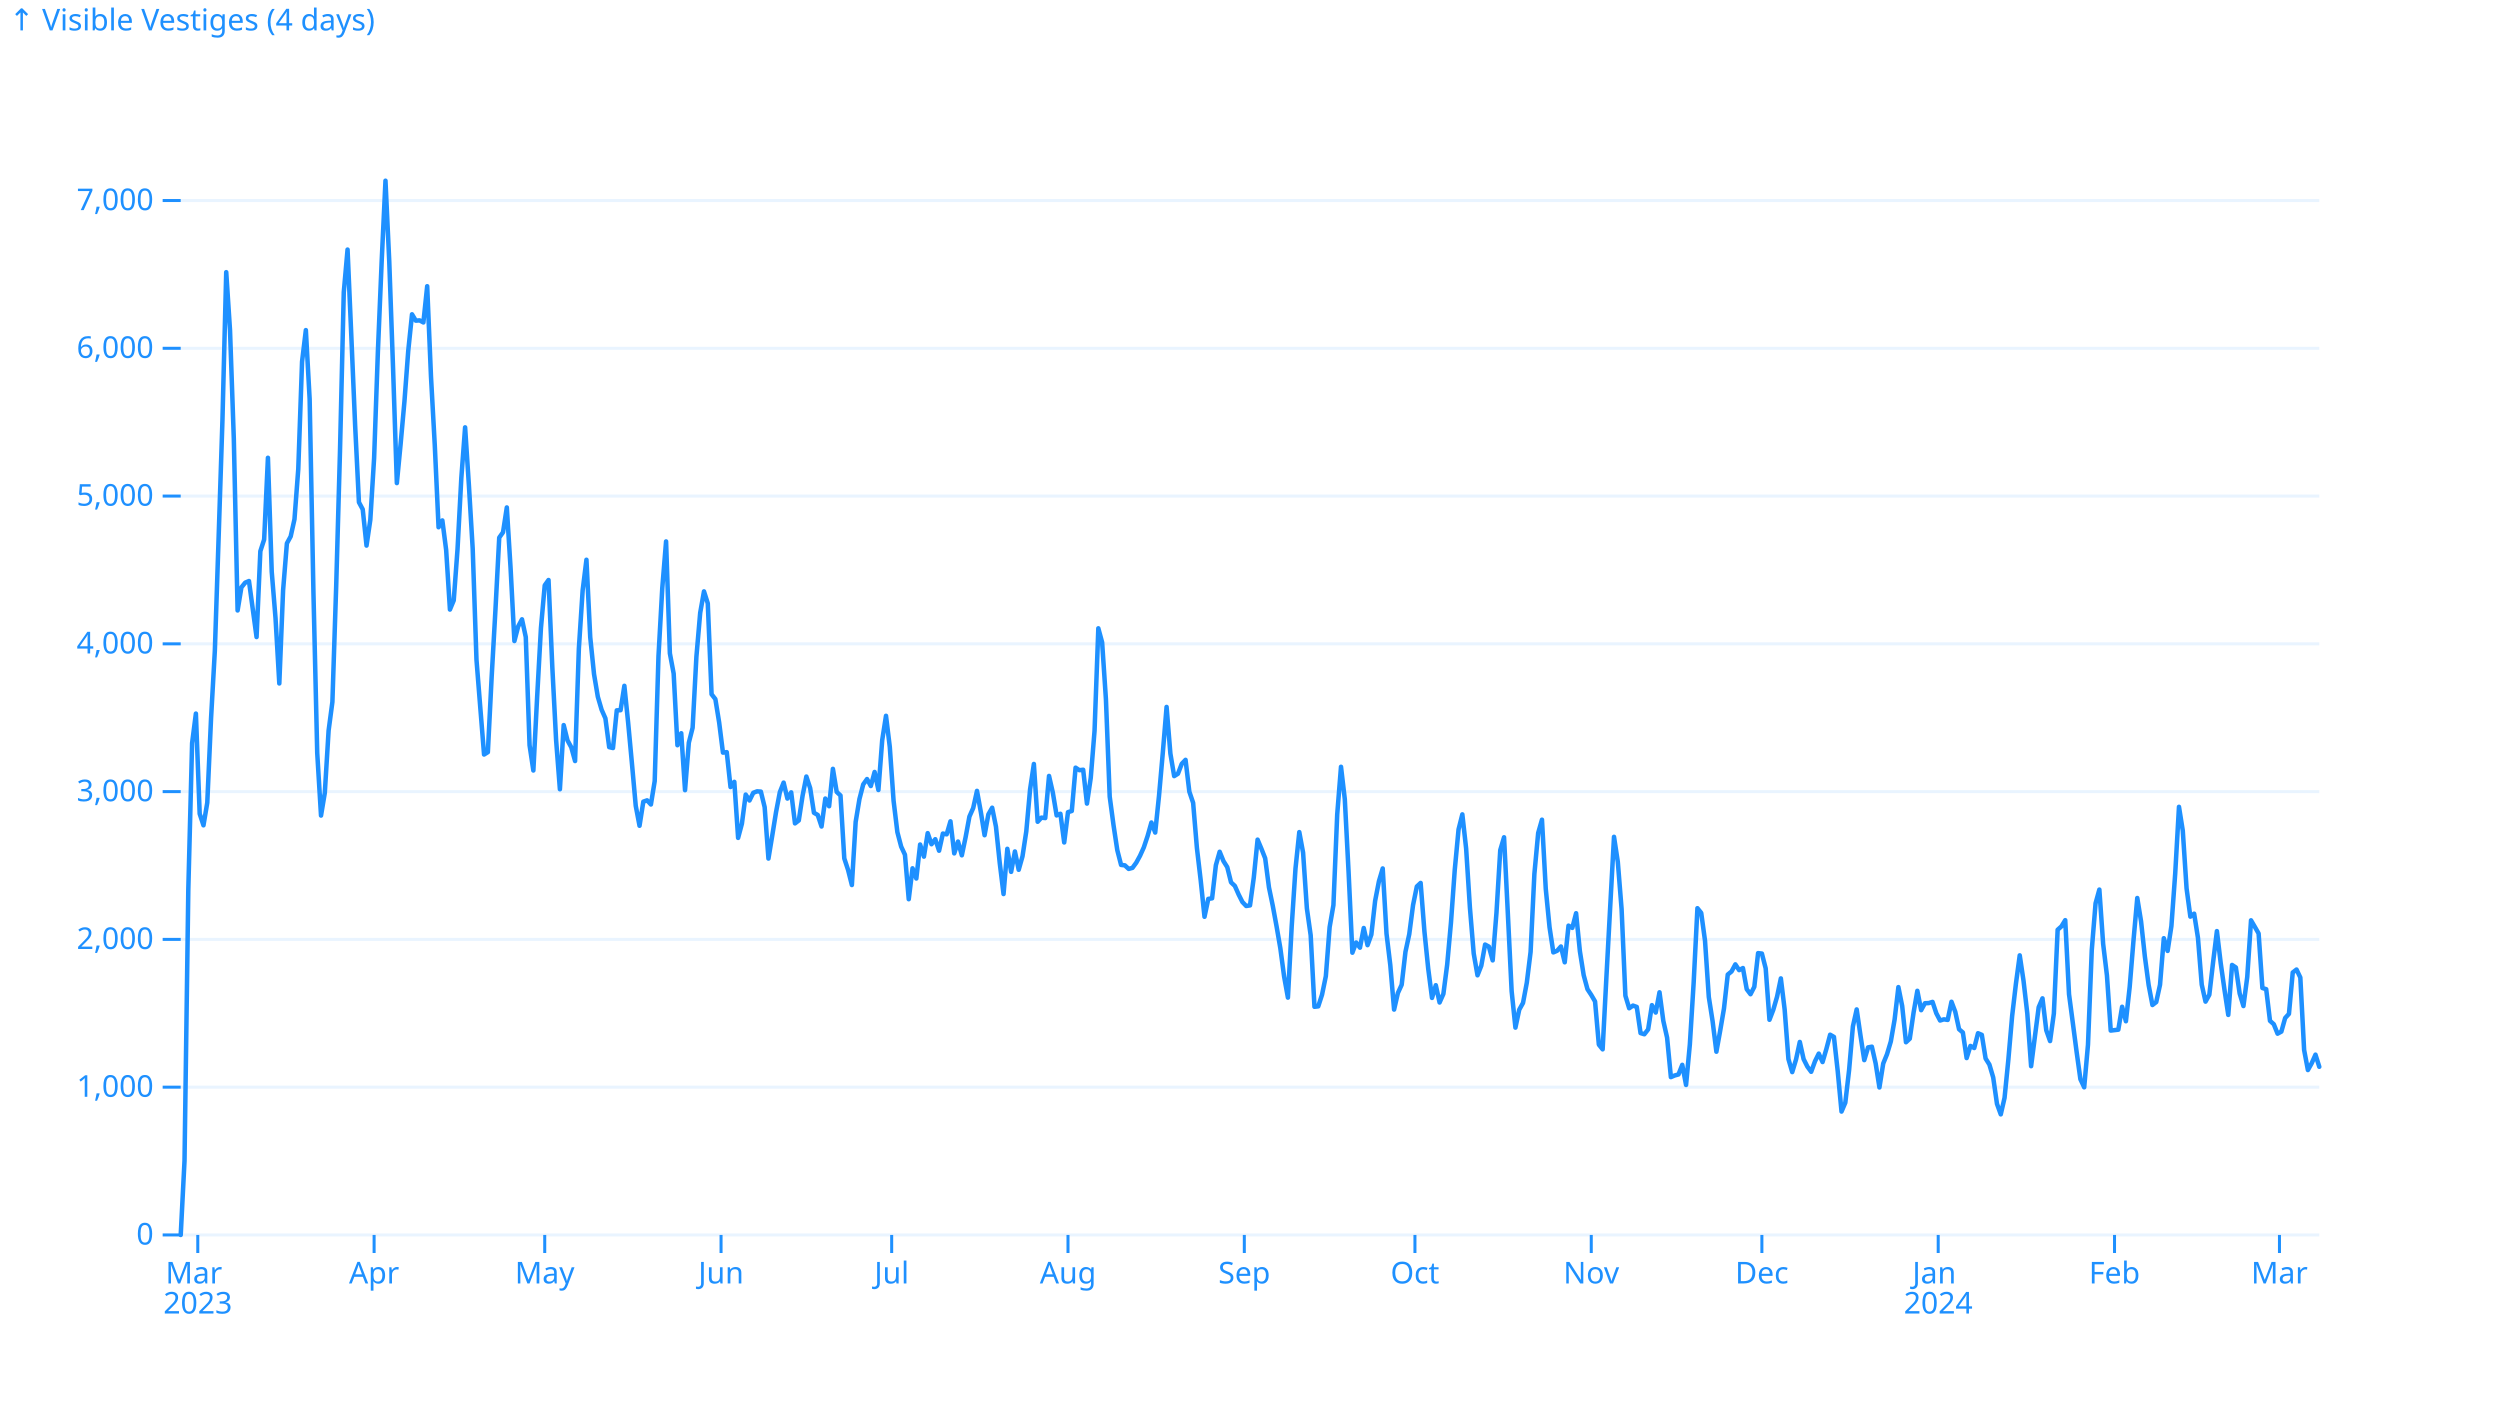
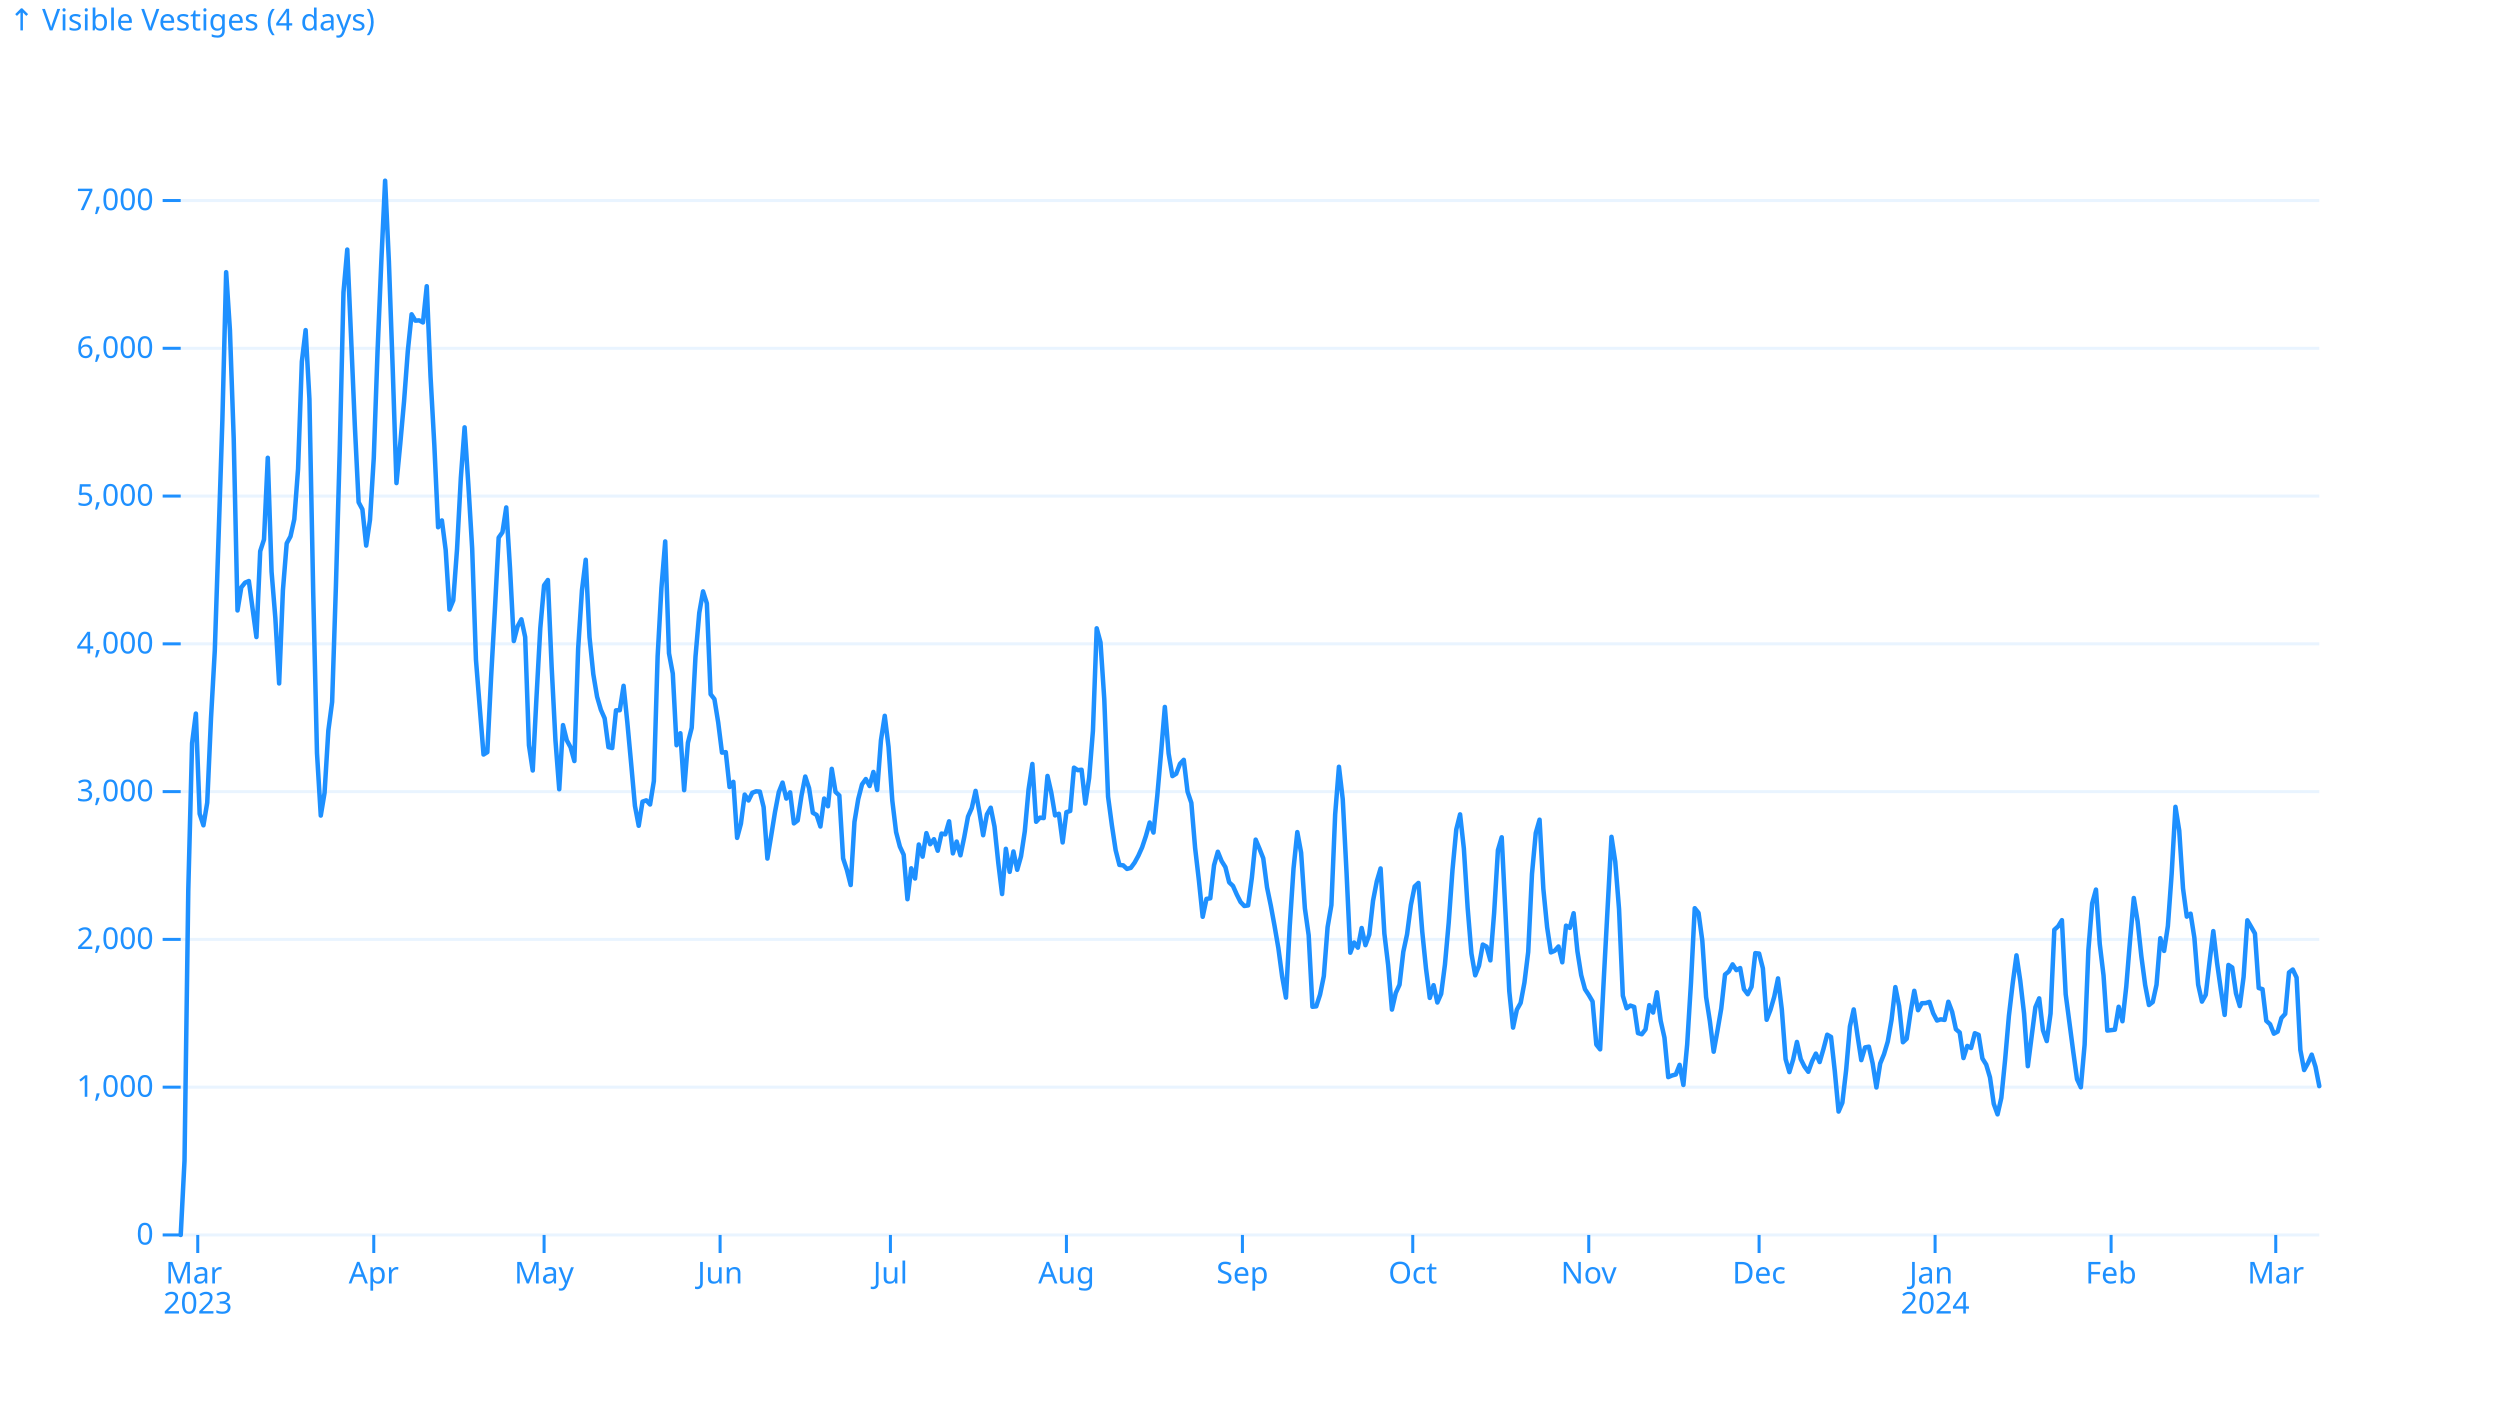
<svg xmlns="http://www.w3.org/2000/svg" class="plot-d6a7b5" fill="currentColor" font-family="system-ui, sans-serif" font-size="10" text-anchor="middle" width="830" height="470" viewBox="0 0 830 470" color="#1e90ff">
  <style>:where(.plot-d6a7b5){--plot-background: white;display:block;height:intrinsic;max-width:100%}:where(.plot-d6a7b5 text),:where(.plot-d6a7b5 tspan){white-space:pre}</style>
  <g aria-label="y-grid" stroke="currentColor" stroke-opacity=".1">
    <line x1="60" x2="770" y1="410" y2="410" />
    <line x1="60" x2="770" y1="360.939" y2="360.939" />
    <line x1="60" x2="770" y1="311.878" y2="311.878" />
    <line x1="60" x2="770" y1="262.817" y2="262.817" />
    <line x1="60" x2="770" y1="213.757" y2="213.757" />
    <line x1="60" x2="770" y1="164.696" y2="164.696" />
    <line x1="60" x2="770" y1="115.635" y2="115.635" />
    <line x1="60" x2="770" y1="66.574" y2="66.574" />
  </g>
  <g aria-label="y-axis tick" fill="none" stroke="currentColor">
    <path transform="translate(60,410)" d="M0,0L-6,0" />
    <path transform="translate(60,360.9392)" d="M0,0L-6,0" />
    <path transform="translate(60,311.8783)" d="M0,0L-6,0" />
    <path transform="translate(60,262.8175)" d="M0,0L-6,0" />
    <path transform="translate(60,213.7567)" d="M0,0L-6,0" />
    <path transform="translate(60,164.6958)" d="M0,0L-6,0" />
    <path transform="translate(60,115.635)" d="M0,0L-6,0" />
    <path transform="translate(60,66.57415)" d="M0,0L-6,0" />
  </g>
  <g aria-label="y-axis tick label" text-anchor="end" font-variant="tabular-nums">
    <text y=".32em" transform="translate(-9,0) translate(60,410)">0</text>
    <text y=".32em" transform="translate(-9,0) translate(60,360.9392)">1,000</text>
    <text y=".32em" transform="translate(-9,0) translate(60,311.8783)">2,000</text>
    <text y=".32em" transform="translate(-9,0) translate(60,262.8175)">3,000</text>
    <text y=".32em" transform="translate(-9,0) translate(60,213.7567)">4,000</text>
    <text y=".32em" transform="translate(-9,0) translate(60,164.6958)">5,000</text>
    <text y=".32em" transform="translate(-9,0) translate(60,115.635)">6,000</text>
    <text y=".32em" transform="translate(-9,0) translate(60,66.57415)">7,000</text>
  </g>
  <g aria-label="y-axis label" text-anchor="start">
    <text y=".71em" transform="translate(-57,-57) translate(60,60)">↑ Visible Vestiges (4 days)</text>
  </g>
  <g aria-label="x-axis tick" fill="none" stroke="currentColor">
-     <path transform="translate(65.66489,410)" d="M0,0L0,6" />
-     <path transform="translate(124.2021,410)" d="M0,0L0,6" />
-     <path transform="translate(180.8511,410)" d="M0,0L0,6" />
-     <path transform="translate(239.3883,410)" d="M0,0L0,6" />
-     <path transform="translate(296.0372,410)" d="M0,0L0,6" />
-     <path transform="translate(354.5745,410)" d="M0,0L0,6" />
-     <path transform="translate(413.1117,410)" d="M0,0L0,6" />
-     <path transform="translate(469.7606,410)" d="M0,0L0,6" />
-     <path transform="translate(528.2979,410)" d="M0,0L0,6" />
-     <path transform="translate(584.9468,410)" d="M0,0L0,6" />
-     <path transform="translate(643.484,410)" d="M0,0L0,6" />
-     <path transform="translate(702.0213,410)" d="M0,0L0,6" />
-     <path transform="translate(756.7819,410)" d="M0,0L0,6" />
+     <path transform="translate(65.65487,410)" d="M0,0L0,6" />
+     <path transform="translate(124.0885,410)" d="M0,0L0,6" />
+     <path transform="translate(180.6372,410)" d="M0,0L0,6" />
+     <path transform="translate(239.0708,410)" d="M0,0L0,6" />
+     <path transform="translate(295.6195,410)" d="M0,0L0,6" />
+     <path transform="translate(354.0531,410)" d="M0,0L0,6" />
+     <path transform="translate(412.4867,410)" d="M0,0L0,6" />
+     <path transform="translate(469.0354,410)" d="M0,0L0,6" />
+     <path transform="translate(527.469,410)" d="M0,0L0,6" />
+     <path transform="translate(584.0177,410)" d="M0,0L0,6" />
+     <path transform="translate(642.4513,410)" d="M0,0L0,6" />
+     <path transform="translate(700.885,410)" d="M0,0L0,6" />
+     <path transform="translate(755.5487,410)" d="M0,0L0,6" />
  </g>
  <g aria-label="x-axis tick label" font-variant="tabular-nums">
-     <text transform="translate(0,9) translate(65.66489,410)">
+     <text transform="translate(0,9) translate(65.65487,410)">
      <tspan x="0" y=".71em">Mar</tspan>
      <tspan x="0" dy="1em">2023</tspan>
    </text>
-     <text y=".71em" transform="translate(0,9) translate(124.2021,410)">Apr</text>
-     <text y=".71em" transform="translate(0,9) translate(180.8511,410)">May</text>
-     <text y=".71em" transform="translate(0,9) translate(239.3883,410)">Jun</text>
-     <text y=".71em" transform="translate(0,9) translate(296.0372,410)">Jul</text>
-     <text y=".71em" transform="translate(0,9) translate(354.5745,410)">Aug</text>
-     <text y=".71em" transform="translate(0,9) translate(413.1117,410)">Sep</text>
-     <text y=".71em" transform="translate(0,9) translate(469.7606,410)">Oct</text>
-     <text y=".71em" transform="translate(0,9) translate(528.2979,410)">Nov</text>
-     <text y=".71em" transform="translate(0,9) translate(584.9468,410)">Dec</text>
-     <text transform="translate(0,9) translate(643.484,410)">
+     <text y=".71em" transform="translate(0,9) translate(124.0885,410)">Apr</text>
+     <text y=".71em" transform="translate(0,9) translate(180.6372,410)">May</text>
+     <text y=".71em" transform="translate(0,9) translate(239.0708,410)">Jun</text>
+     <text y=".71em" transform="translate(0,9) translate(295.6195,410)">Jul</text>
+     <text y=".71em" transform="translate(0,9) translate(354.0531,410)">Aug</text>
+     <text y=".71em" transform="translate(0,9) translate(412.4867,410)">Sep</text>
+     <text y=".71em" transform="translate(0,9) translate(469.0354,410)">Oct</text>
+     <text y=".71em" transform="translate(0,9) translate(527.469,410)">Nov</text>
+     <text y=".71em" transform="translate(0,9) translate(584.0177,410)">Dec</text>
+     <text transform="translate(0,9) translate(642.4513,410)">
      <tspan x="0" y=".71em">Jan</tspan>
      <tspan x="0" dy="1em">2024</tspan>
    </text>
-     <text y=".71em" transform="translate(0,9) translate(702.0213,410)">Feb</text>
-     <text y=".71em" transform="translate(0,9) translate(756.7819,410)">Mar</text>
+     <text y=".71em" transform="translate(0,9) translate(700.885,410)">Feb</text>
+     <text y=".71em" transform="translate(0,9) translate(755.5487,410)">Mar</text>
  </g>
  <g aria-label="line" fill="none" stroke="currentColor" stroke-width="1.5" stroke-linejoin="round" stroke-linecap="round">
-     <path d="M60,410L61.259,385.371L62.518,295.296L63.777,246.726L65.035,236.913L66.294,270.177L67.553,274.003L68.812,266.497L70.071,238.434L71.33,216.013L72.589,178.237L73.848,139.626L75.106,90.369L76.365,109.65L77.624,145.66L78.883,202.669L80.142,195.015L81.401,193.445L82.66,192.906L83.918,202.227L85.177,211.5L86.436,182.996L87.695,179.12L88.954,151.989L90.213,189.815L91.472,205.22L92.73,226.905L93.989,195.948L95.248,180.395L96.507,178.089L97.766,172.398L99.025,155.718L100.284,120.05L101.543,109.601L102.801,132.463L104.06,196.683L105.319,250.013L106.578,270.765L107.837,263.21L109.096,242.555L110.355,233.038L111.613,194.623L112.872,149.978L114.131,97.041L115.39,82.862L116.649,111.808L117.908,141.343L119.167,166.756L120.426,169.111L121.684,181.131L122.943,172.595L124.202,152.136L125.461,116.665L126.72,86.689L127.979,60L129.238,86.934L130.496,122.258L131.755,160.378L133.014,147.328L134.273,133.297L135.532,116.518L136.791,104.351L138.05,106.461L139.309,106.362L140.567,107.049L141.826,95.029L143.085,125.006L144.344,147.77L145.603,175.048L146.862,172.791L148.121,182.603L149.379,202.375L150.638,199.333L151.897,182.358L153.156,158.759L154.415,141.883L155.674,161.114L156.933,182.161L158.191,219.055L159.45,234.853L160.709,250.503L161.968,249.718L163.227,224.795L164.486,202.473L165.745,178.482L167.004,176.716L168.262,168.474L169.521,188.785L170.78,212.825L172.039,207.967L173.298,205.613L174.557,211.5L175.816,247.412L177.074,255.802L178.333,231.32L179.592,208.507L180.851,194.329L182.11,192.562L183.369,221.508L184.628,245.744L185.887,262.033L187.145,240.74L188.404,245.793L189.663,248.099L190.922,252.662L192.181,215.327L193.44,195.997L194.699,185.841L195.957,211.549L197.216,223.814L198.475,231.32L199.734,235.638L200.993,238.483L202.252,248.05L203.511,248.345L204.77,235.834L206.028,235.785L207.287,227.69L208.546,239.955L209.805,253.496L211.064,267.527L212.323,274.151L213.582,266.154L214.84,265.712L216.099,267.086L217.358,259.334L218.617,217.829L219.876,195.212L221.135,179.757L222.394,216.897L223.652,223.618L224.911,247.412L226.17,243.438L227.429,262.327L228.688,246.578L229.947,241.623L231.206,218.025L232.465,203.454L233.723,196.34L234.982,200.314L236.241,230.486L237.5,232.105L238.759,239.857L240.018,249.865L241.277,249.718L242.535,261.297L243.794,259.579L245.053,278.174L246.312,273.464L247.571,263.799L248.83,265.761L250.089,263.21L251.348,262.719L252.606,262.817L253.865,267.969L255.124,285.042L256.383,277.438L257.642,269.637L258.901,263.014L260.16,259.825L261.418,265.123L262.677,263.063L263.936,273.366L265.195,272.384L266.454,264.191L267.713,257.813L268.972,261.64L270.23,269.833L271.489,270.569L272.748,274.396L274.007,265.123L275.266,267.675L276.525,255.262L277.784,262.916L279.043,264.093L280.301,284.993L281.56,288.82L282.819,293.824L284.078,272.875L285.337,265.271L286.596,260.414L287.855,258.647L289.113,260.953L290.372,256.292L291.631,262.278L292.89,245.744L294.149,237.649L295.408,247.952L296.667,265.859L297.926,276.26L299.184,281.068L300.443,283.766L301.702,298.534L302.961,288.28L304.22,291.665L305.479,280.381L306.738,284.404L307.996,276.604L309.255,280.283L310.514,278.615L311.773,282.442L313.032,276.751L314.291,276.996L315.55,272.679L316.809,283.325L318.067,279.4L319.326,283.963L320.585,277.928L321.844,271.109L323.103,268.263L324.362,262.572L325.621,269.49L326.879,277.29L328.138,270.373L329.397,268.165L330.656,274.445L331.915,286.514L333.174,296.817L334.433,281.804L335.691,289.458L336.95,282.687L338.209,288.771L339.468,284.306L340.727,276.015L341.986,262.082L343.245,253.643L344.504,272.826L345.762,271.452L347.021,271.599L348.28,257.617L349.539,263.161L350.798,270.716L352.057,270.177L353.316,279.694L354.574,269.637L355.833,269.244L357.092,254.87L358.351,255.704L359.61,255.556L360.869,266.791L362.128,258.255L363.387,242.653L364.645,208.605L365.904,213.266L367.163,232.105L368.422,264.486L369.681,273.905L370.94,282.246L372.199,287.152L373.457,287.299L374.716,288.476L375.975,288.133L377.234,286.416L378.493,284.11L379.752,281.313L381.011,277.536L382.27,273.071L383.528,276.407L384.787,264.24L386.046,249.964L387.305,234.706L388.564,250.16L389.823,257.666L391.082,256.881L392.34,253.594L393.599,252.269L394.858,262.817L396.117,266.546L397.376,281.559L398.635,292.303L399.894,304.372L401.152,298.436L402.411,298.239L403.67,287.25L404.929,282.785L406.188,285.876L407.447,287.888L408.706,292.941L409.965,294.118L411.223,296.964L412.482,299.466L413.741,300.791L415,300.594L416.259,291.322L417.518,278.762L418.777,281.755L420.035,284.944L421.294,294.609L422.553,300.692L423.812,307.512L425.071,314.822L426.33,324.242L427.589,331.208L428.848,307.463L430.106,288.329L431.365,276.26L432.624,283.08L433.883,301.576L435.142,310.505L436.401,334.25L437.66,334.103L438.918,330.227L440.177,324.094L441.436,307.806L442.695,300.496L443.954,270.373L445.213,254.575L446.472,265.32L447.73,289.556L448.989,316.294L450.248,312.909L451.507,314.626L452.766,308.101L454.025,313.792L455.284,310.308L456.543,299.073L457.801,292.597L459.06,288.329L460.319,309.965L461.578,320.415L462.837,335.182L464.096,329.687L465.355,326.94L466.613,315.999L467.872,310.161L469.131,300.496L470.39,294.315L471.649,293.137L472.908,309.229L474.167,321.592L475.426,331.306L476.684,327.087L477.943,332.827L479.202,329.982L480.461,320.268L481.72,306.285L482.979,288.771L484.238,275.377L485.496,270.373L486.755,281.706L488.014,301.379L489.273,316.588L490.532,323.8L491.791,320.611L493.05,313.595L494.309,314.282L495.567,318.845L496.826,303.047L498.085,282.246L499.344,277.977L500.603,303.293L501.862,329.05L503.121,341.168L504.379,335.231L505.638,332.974L506.897,326.253L508.156,316.049L509.415,290.144L510.674,276.555L511.933,272.139L513.191,295.1L514.45,307.855L515.709,316.196L516.968,315.656L518.227,314.233L519.486,319.483L520.745,307.316L522.004,308.052L523.262,303.195L524.521,315.803L525.78,323.751L527.039,328.412L528.298,330.325L529.557,332.484L530.816,346.81L532.074,348.38L533.333,324.291L534.592,300.938L535.851,277.83L537.11,286.121L538.369,301.821L539.628,330.571L540.887,334.741L542.145,333.858L543.404,334.299L544.663,342.983L545.922,343.375L547.181,341.756L548.44,333.71L549.699,336.163L550.957,329.442L552.216,338.911L553.475,344.504L554.734,357.603L555.993,357.063L557.252,356.72L558.511,353.531L559.77,360.203L561.028,346.761L562.287,326.351L563.546,301.526L564.805,303.096L566.064,312.32L567.323,331.012L568.582,339.058L569.84,349.165L571.099,342.198L572.358,334.839L573.617,323.555L574.876,322.525L576.135,320.17L577.394,322.083L578.652,321.396L579.911,328.412L581.17,330.08L582.429,327.627L583.688,316.441L584.947,316.588L586.206,321.494L587.465,338.567L588.723,335.28L589.982,330.914L591.241,324.83L592.5,335.133L593.759,351.618L595.018,355.935L596.277,351.765L597.535,345.927L598.794,351.618L600.053,354.12L601.312,355.837L602.571,352.354L603.83,349.802L605.089,352.599L606.348,348.281L607.606,343.523L608.865,344.258L610.124,355.641L611.383,369.034L612.642,366.091L613.901,355.248L615.16,340.775L616.418,335.133L617.677,343.768L618.936,351.961L620.195,347.742L621.454,347.496L622.713,353.04L623.972,361.037L625.23,353.089L626.489,349.999L627.748,345.779L629.007,338.518L630.266,327.725L631.525,334.005L632.784,346.025L634.043,344.847L635.301,336.213L636.56,328.951L637.819,335.378L639.078,333.073L640.337,333.024L641.596,332.631L642.855,336.409L644.113,338.813L645.372,338.42L646.631,338.616L647.89,332.582L649.149,335.918L650.408,341.707L651.667,342.787L652.926,351.274L654.184,347.251L655.443,347.938L656.702,343.032L657.961,343.572L659.22,351.421L660.479,353.433L661.738,357.701L662.996,366.483L664.255,369.966L665.514,364.472L666.773,351.814L668.032,337.292L669.291,326.548L670.55,317.177L671.809,325.615L673.067,336.507L674.326,353.973L675.585,344.16L676.844,334.397L678.103,331.454L679.362,342.051L680.621,345.632L681.879,336.507L683.138,308.689L684.397,307.561L685.656,305.5L686.915,330.08L688.174,339.598L689.433,349.214L690.691,358.29L691.95,360.988L693.209,346.859L694.468,315.411L695.727,299.907L696.986,295.345L698.245,313.399L699.504,323.849L700.762,342.149L702.021,342.002L703.28,341.854L704.539,334.25L705.798,339.058L707.057,327.627L708.316,312.271L709.574,298.141L710.833,305.893L712.092,317.569L713.351,327.038L714.61,333.661L715.869,332.68L717.128,326.94L718.387,311.486L719.645,315.705L720.904,307.463L722.163,290.095L723.422,267.871L724.681,275.77L725.94,294.952L727.199,304.323L728.457,303.342L729.716,311.339L730.975,326.891L732.234,332.533L733.493,330.276L734.752,319.434L736.011,309.131L737.27,319.728L738.528,328.608L739.787,336.948L741.046,320.366L742.305,321.2L743.564,329.835L744.823,334.005L746.082,324.389L747.34,305.549L748.599,307.708L749.858,309.916L751.117,328.019L752.376,328.412L753.635,338.911L754.894,340.039L756.152,343.179L757.411,342.492L758.67,337.979L759.929,336.605L761.188,322.868L762.447,321.887L763.706,324.536L764.965,348.576L766.223,355.248L767.482,352.991L768.741,350.146L770,354.169" />
+     <path d="M60,410L61.257,385.371L62.513,295.296L63.77,246.726L65.027,236.913L66.283,270.177L67.54,274.003L68.796,266.497L70.053,238.434L71.31,216.013L72.566,178.237L73.823,139.626L75.08,90.369L76.336,109.65L77.593,145.66L78.85,202.669L80.106,195.015L81.363,193.445L82.619,192.906L83.876,202.227L85.133,211.5L86.389,182.996L87.646,179.12L88.903,151.989L90.159,189.815L91.416,205.22L92.673,226.905L93.929,195.948L95.186,180.395L96.442,178.089L97.699,172.398L98.956,155.718L100.212,120.05L101.469,109.601L102.726,132.463L103.982,196.683L105.239,250.013L106.496,270.765L107.752,263.21L109.009,242.555L110.265,233.038L111.522,194.623L112.779,149.978L114.035,97.041L115.292,82.862L116.549,111.808L117.805,141.343L119.062,166.756L120.319,169.111L121.575,181.131L122.832,172.595L124.088,152.136L125.345,116.665L126.602,86.689L127.858,60L129.115,86.934L130.372,122.258L131.628,160.378L132.885,147.328L134.142,133.297L135.398,116.518L136.655,104.351L137.912,106.461L139.168,106.362L140.425,107.049L141.681,95.029L142.938,125.006L144.195,147.77L145.451,175.048L146.708,172.791L147.965,182.603L149.221,202.375L150.478,199.333L151.735,182.358L152.991,158.759L154.248,141.883L155.504,161.114L156.761,182.161L158.018,219.055L159.274,234.853L160.531,250.503L161.788,249.718L163.044,224.795L164.301,202.473L165.558,178.482L166.814,176.716L168.071,168.474L169.327,188.785L170.584,212.825L171.841,207.967L173.097,205.613L174.354,211.5L175.611,247.412L176.867,255.802L178.124,231.32L179.381,208.507L180.637,194.329L181.894,192.562L183.15,221.508L184.407,245.744L185.664,262.033L186.92,240.74L188.177,245.793L189.434,248.099L190.69,252.662L191.947,215.327L193.204,195.997L194.46,185.841L195.717,211.549L196.973,223.814L198.23,231.32L199.487,235.638L200.743,238.483L202,248.05L203.257,248.345L204.513,235.834L205.77,235.785L207.027,227.69L208.283,239.955L209.54,253.496L210.796,267.527L212.053,274.151L213.31,266.154L214.566,265.712L215.823,267.086L217.08,259.334L218.336,217.829L219.593,195.212L220.85,179.757L222.106,216.897L223.363,223.618L224.619,247.412L225.876,243.438L227.133,262.327L228.389,246.578L229.646,241.623L230.903,218.025L232.159,203.454L233.416,196.34L234.673,200.314L235.929,230.486L237.186,232.105L238.442,239.857L239.699,249.865L240.956,249.718L242.212,261.297L243.469,259.579L244.726,278.174L245.982,273.464L247.239,263.799L248.496,265.761L249.752,263.21L251.009,262.719L252.265,262.817L253.522,267.969L254.779,285.042L256.035,277.438L257.292,269.637L258.549,263.014L259.805,259.825L261.062,265.123L262.319,263.063L263.575,273.366L264.832,272.384L266.088,264.191L267.345,257.813L268.602,261.64L269.858,269.833L271.115,270.569L272.372,274.396L273.628,265.123L274.885,267.675L276.142,255.262L277.398,262.916L278.655,264.093L279.912,284.993L281.168,288.82L282.425,293.824L283.681,272.875L284.938,265.271L286.195,260.414L287.451,258.647L288.708,260.953L289.965,256.292L291.221,262.278L292.478,245.744L293.735,237.649L294.991,247.952L296.248,265.859L297.504,276.26L298.761,281.068L300.018,283.766L301.274,298.534L302.531,288.28L303.788,291.665L305.044,280.381L306.301,284.404L307.558,276.604L308.814,280.283L310.071,278.615L311.327,282.442L312.584,276.751L313.841,276.996L315.097,272.679L316.354,283.325L317.611,279.4L318.867,283.963L320.124,277.928L321.381,271.109L322.637,268.263L323.894,262.572L325.15,269.49L326.407,277.29L327.664,270.373L328.92,268.165L330.177,274.445L331.434,286.514L332.69,296.817L333.947,281.804L335.204,289.458L336.46,282.687L337.717,288.771L338.973,284.306L340.23,276.015L341.487,262.082L342.743,253.643L344,272.826L345.257,271.452L346.513,271.599L347.77,257.617L349.027,263.161L350.283,270.716L351.54,270.177L352.796,279.694L354.053,269.637L355.31,269.244L356.566,254.87L357.823,255.704L359.08,255.556L360.336,266.791L361.593,258.255L362.85,242.653L364.106,208.605L365.363,213.266L366.619,232.105L367.876,264.486L369.133,273.905L370.389,282.246L371.646,287.152L372.903,287.299L374.159,288.476L375.416,288.133L376.673,286.416L377.929,284.11L379.186,281.313L380.442,277.536L381.699,273.071L382.956,276.407L384.212,264.24L385.469,249.964L386.726,234.706L387.982,250.16L389.239,257.666L390.496,256.881L391.752,253.594L393.009,252.269L394.265,262.817L395.522,266.546L396.779,281.559L398.035,292.303L399.292,304.372L400.549,298.436L401.805,298.239L403.062,287.25L404.319,282.785L405.575,285.876L406.832,287.888L408.088,292.941L409.345,294.118L410.602,296.964L411.858,299.466L413.115,300.791L414.372,300.594L415.628,291.322L416.885,278.762L418.142,281.755L419.398,284.944L420.655,294.609L421.912,300.692L423.168,307.512L424.425,314.822L425.681,324.242L426.938,331.208L428.195,307.463L429.451,288.329L430.708,276.26L431.965,283.08L433.221,301.576L434.478,310.505L435.735,334.25L436.991,334.103L438.248,330.227L439.504,324.094L440.761,307.806L442.018,300.496L443.274,270.373L444.531,254.575L445.788,265.32L447.044,289.556L448.301,316.294L449.558,312.909L450.814,314.626L452.071,308.101L453.327,313.792L454.584,310.308L455.841,299.073L457.097,292.597L458.354,288.329L459.611,309.965L460.867,320.415L462.124,335.182L463.381,329.687L464.637,326.94L465.894,315.999L467.15,310.161L468.407,300.496L469.664,294.315L470.92,293.137L472.177,309.229L473.434,321.592L474.69,331.306L475.947,327.087L477.204,332.827L478.46,329.982L479.717,320.268L480.973,306.285L482.23,288.771L483.487,275.377L484.743,270.373L486,281.706L487.257,301.379L488.513,316.588L489.77,323.8L491.027,320.611L492.283,313.595L493.54,314.282L494.796,318.845L496.053,303.047L497.31,282.246L498.566,277.977L499.823,303.293L501.08,329.05L502.336,341.168L503.593,335.231L504.85,332.974L506.106,326.253L507.363,316.049L508.619,290.144L509.876,276.555L511.133,272.139L512.389,295.1L513.646,307.855L514.903,316.196L516.159,315.656L517.416,314.233L518.673,319.483L519.929,307.316L521.186,308.052L522.442,303.195L523.699,315.803L524.956,323.751L526.212,328.412L527.469,330.325L528.726,332.484L529.982,346.81L531.239,348.38L532.496,324.291L533.752,300.938L535.009,277.83L536.265,286.121L537.522,301.821L538.779,330.571L540.035,334.741L541.292,333.858L542.549,334.299L543.805,342.983L545.062,343.375L546.319,341.756L547.575,333.71L548.832,336.163L550.088,329.442L551.345,338.911L552.602,344.504L553.858,357.603L555.115,357.063L556.372,356.72L557.628,353.531L558.885,360.203L560.142,346.761L561.398,326.351L562.655,301.526L563.912,303.096L565.168,312.32L566.425,331.012L567.681,339.058L568.938,349.165L570.195,342.198L571.451,334.839L572.708,323.555L573.965,322.525L575.221,320.17L576.478,322.083L577.735,321.396L578.991,328.412L580.248,330.08L581.504,327.627L582.761,316.441L584.018,316.588L585.274,321.494L586.531,338.567L587.788,335.28L589.044,330.914L590.301,324.83L591.558,335.133L592.814,351.618L594.071,355.935L595.327,351.765L596.584,345.927L597.841,351.618L599.097,354.12L600.354,355.837L601.611,352.354L602.867,349.802L604.124,352.599L605.381,348.281L606.637,343.523L607.894,344.258L609.15,355.641L610.407,369.034L611.664,366.091L612.92,355.248L614.177,340.775L615.434,335.133L616.69,343.768L617.947,351.961L619.204,347.742L620.46,347.496L621.717,353.04L622.973,361.037L624.23,353.089L625.487,349.999L626.743,345.779L628,338.518L629.257,327.725L630.513,334.005L631.77,346.025L633.027,344.847L634.283,336.213L635.54,328.951L636.796,335.378L638.053,333.073L639.31,333.024L640.566,332.631L641.823,336.409L643.08,338.813L644.336,338.42L645.593,338.616L646.85,332.582L648.106,335.918L649.363,341.707L650.619,342.787L651.876,351.274L653.133,347.251L654.389,347.938L655.646,343.032L656.903,343.572L658.159,351.421L659.416,353.433L660.673,357.701L661.929,366.483L663.186,369.966L664.442,364.472L665.699,351.814L666.956,337.292L668.212,326.548L669.469,317.177L670.726,325.615L671.982,336.507L673.239,353.973L674.496,344.16L675.752,334.397L677.009,331.454L678.265,342.051L679.522,345.632L680.779,336.507L682.035,308.689L683.292,307.561L684.549,305.5L685.805,330.08L687.062,339.598L688.319,349.214L689.575,358.29L690.832,360.988L692.088,346.859L693.345,315.411L694.602,299.907L695.858,295.345L697.115,313.399L698.372,323.849L699.628,342.149L700.885,342.002L702.142,341.854L703.398,334.25L704.655,339.058L705.912,327.627L707.168,312.271L708.425,298.141L709.681,305.893L710.938,317.569L712.195,327.038L713.451,333.661L714.708,332.68L715.965,326.94L717.221,311.486L718.478,315.705L719.735,307.463L720.991,290.095L722.248,267.871L723.504,275.77L724.761,294.952L726.018,304.323L727.274,303.342L728.531,311.339L729.788,326.891L731.044,332.533L732.301,330.276L733.558,319.434L734.814,309.131L736.071,319.728L737.327,328.608L738.584,336.948L739.841,320.366L741.097,321.2L742.354,329.835L743.611,334.005L744.867,324.389L746.124,305.549L747.381,307.708L748.637,309.916L749.894,328.019L751.15,328.412L752.407,338.911L753.664,340.039L754.92,343.179L756.177,342.492L757.434,337.979L758.69,336.605L759.947,322.868L761.204,321.887L762.46,324.536L763.717,348.576L764.973,355.248L766.23,352.991L767.487,350.146L768.743,354.169L770,360.596" />
  </g>
</svg>
